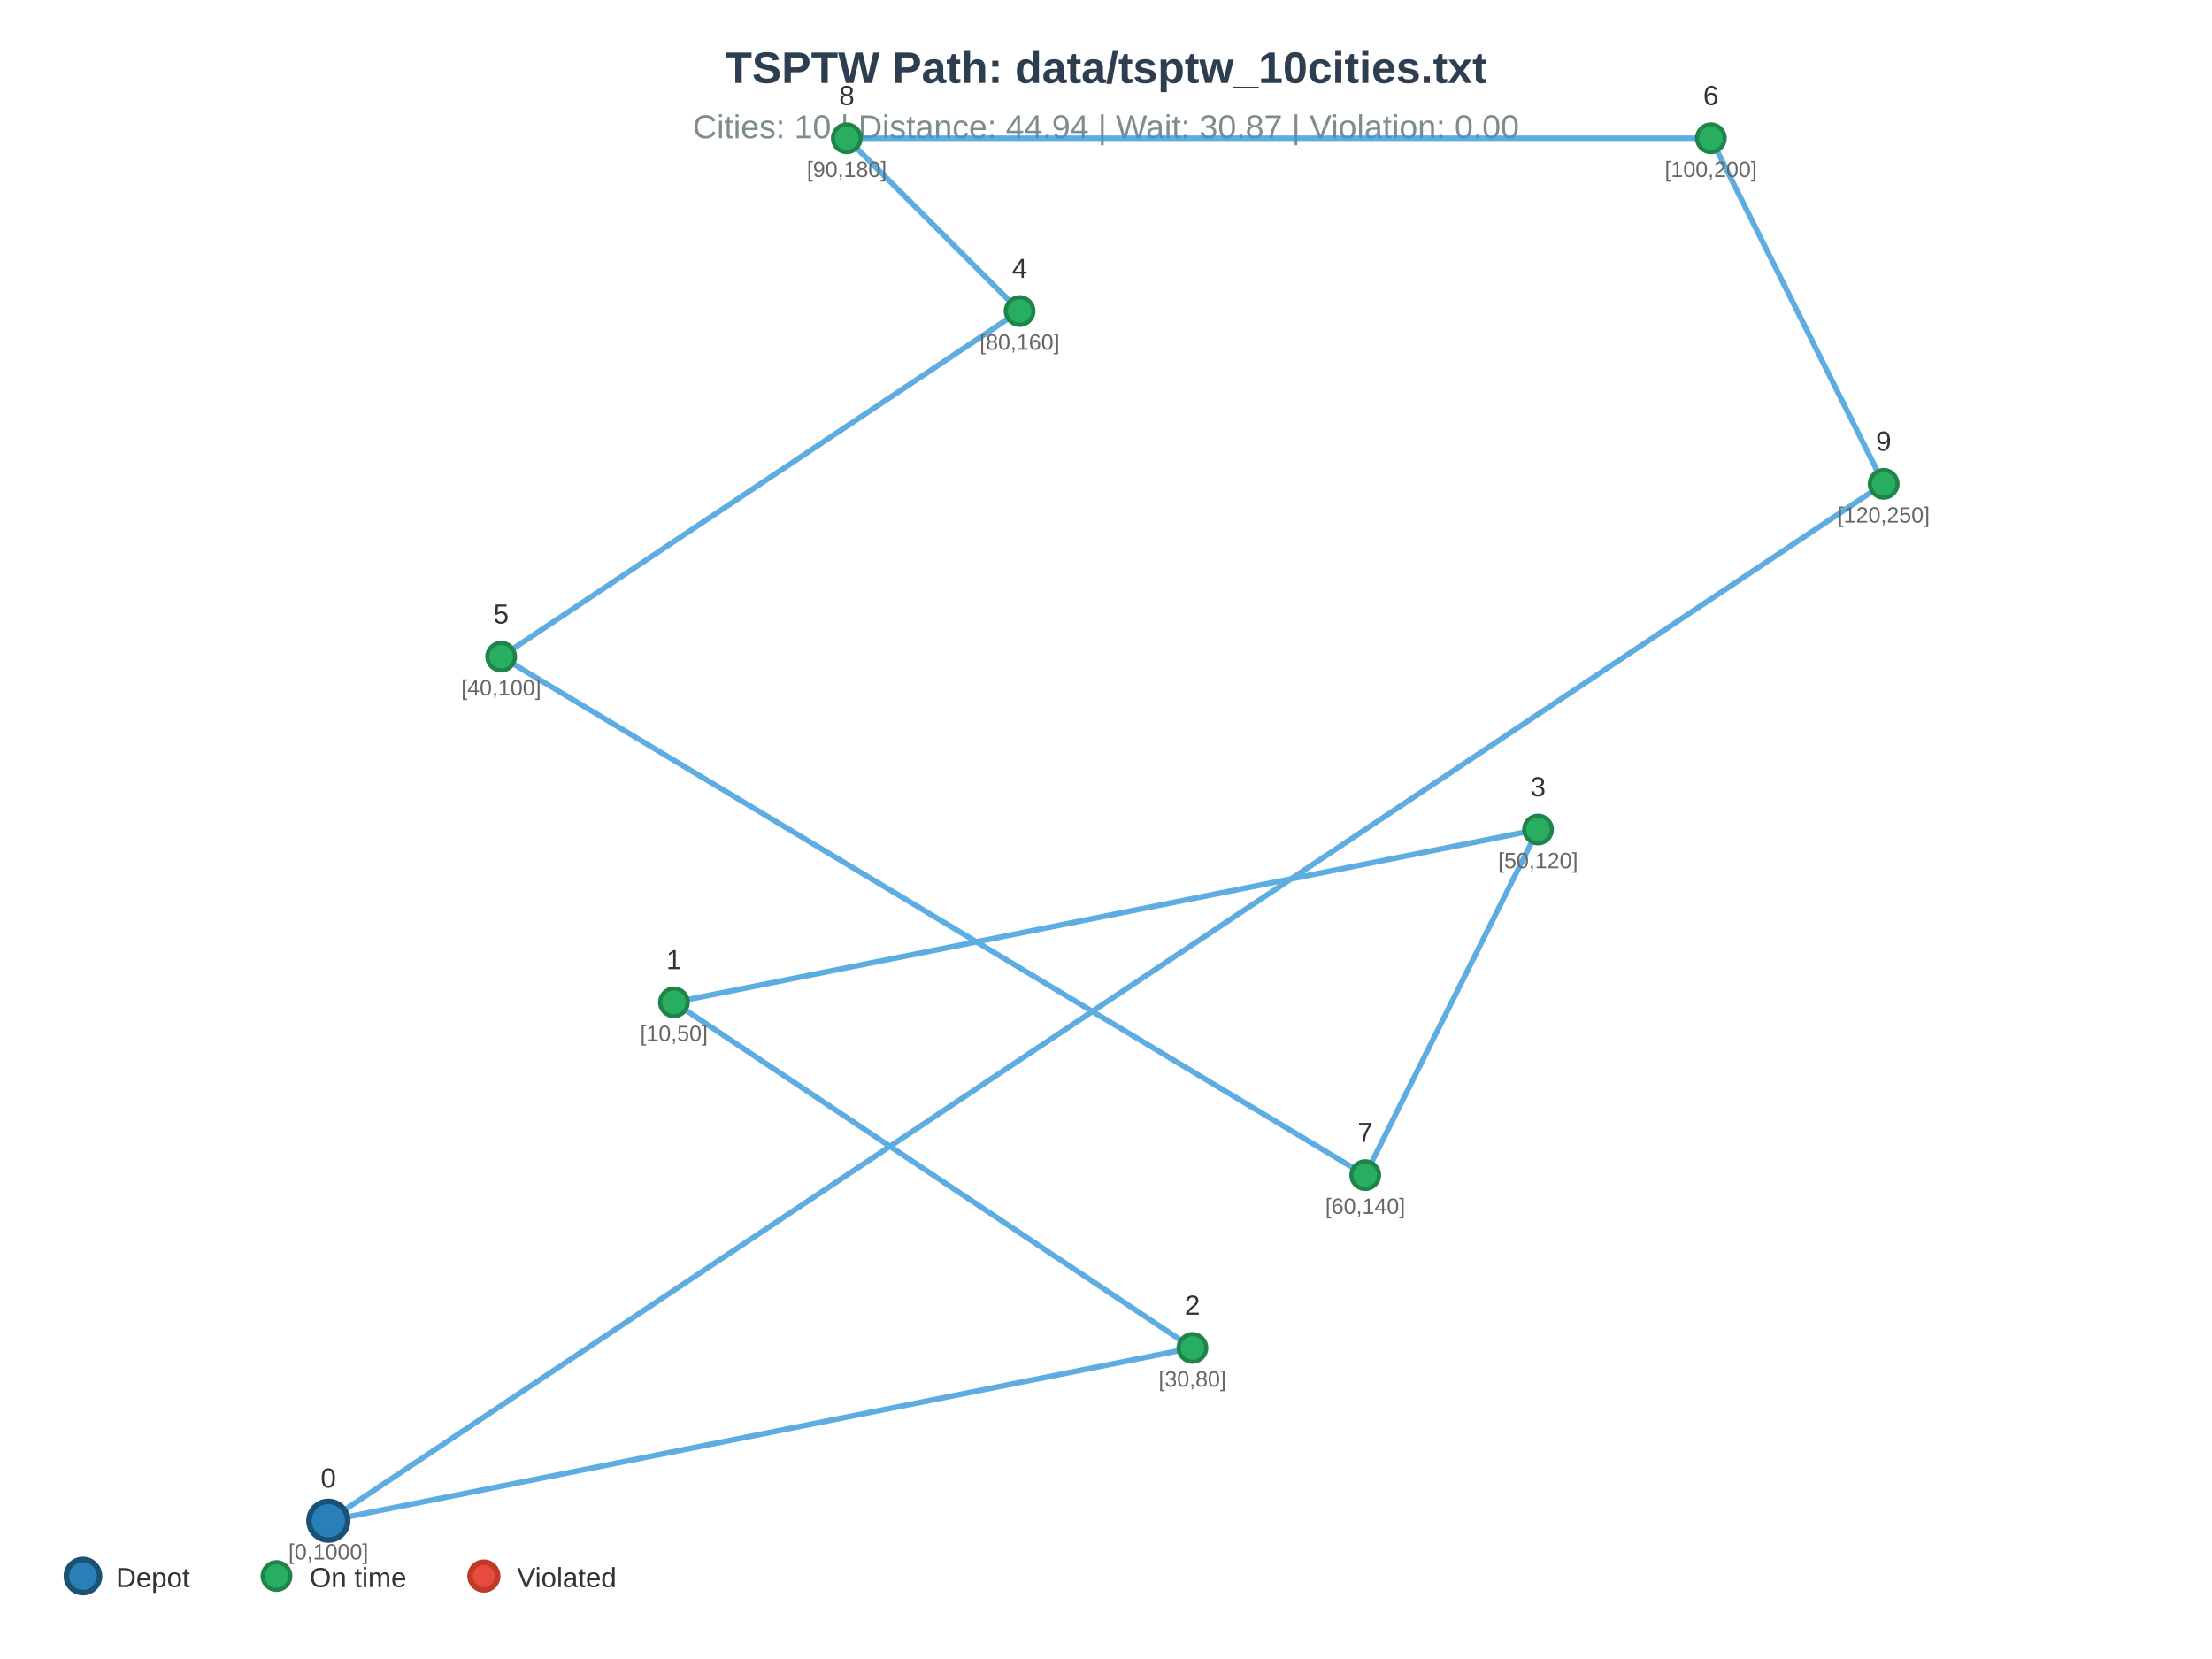
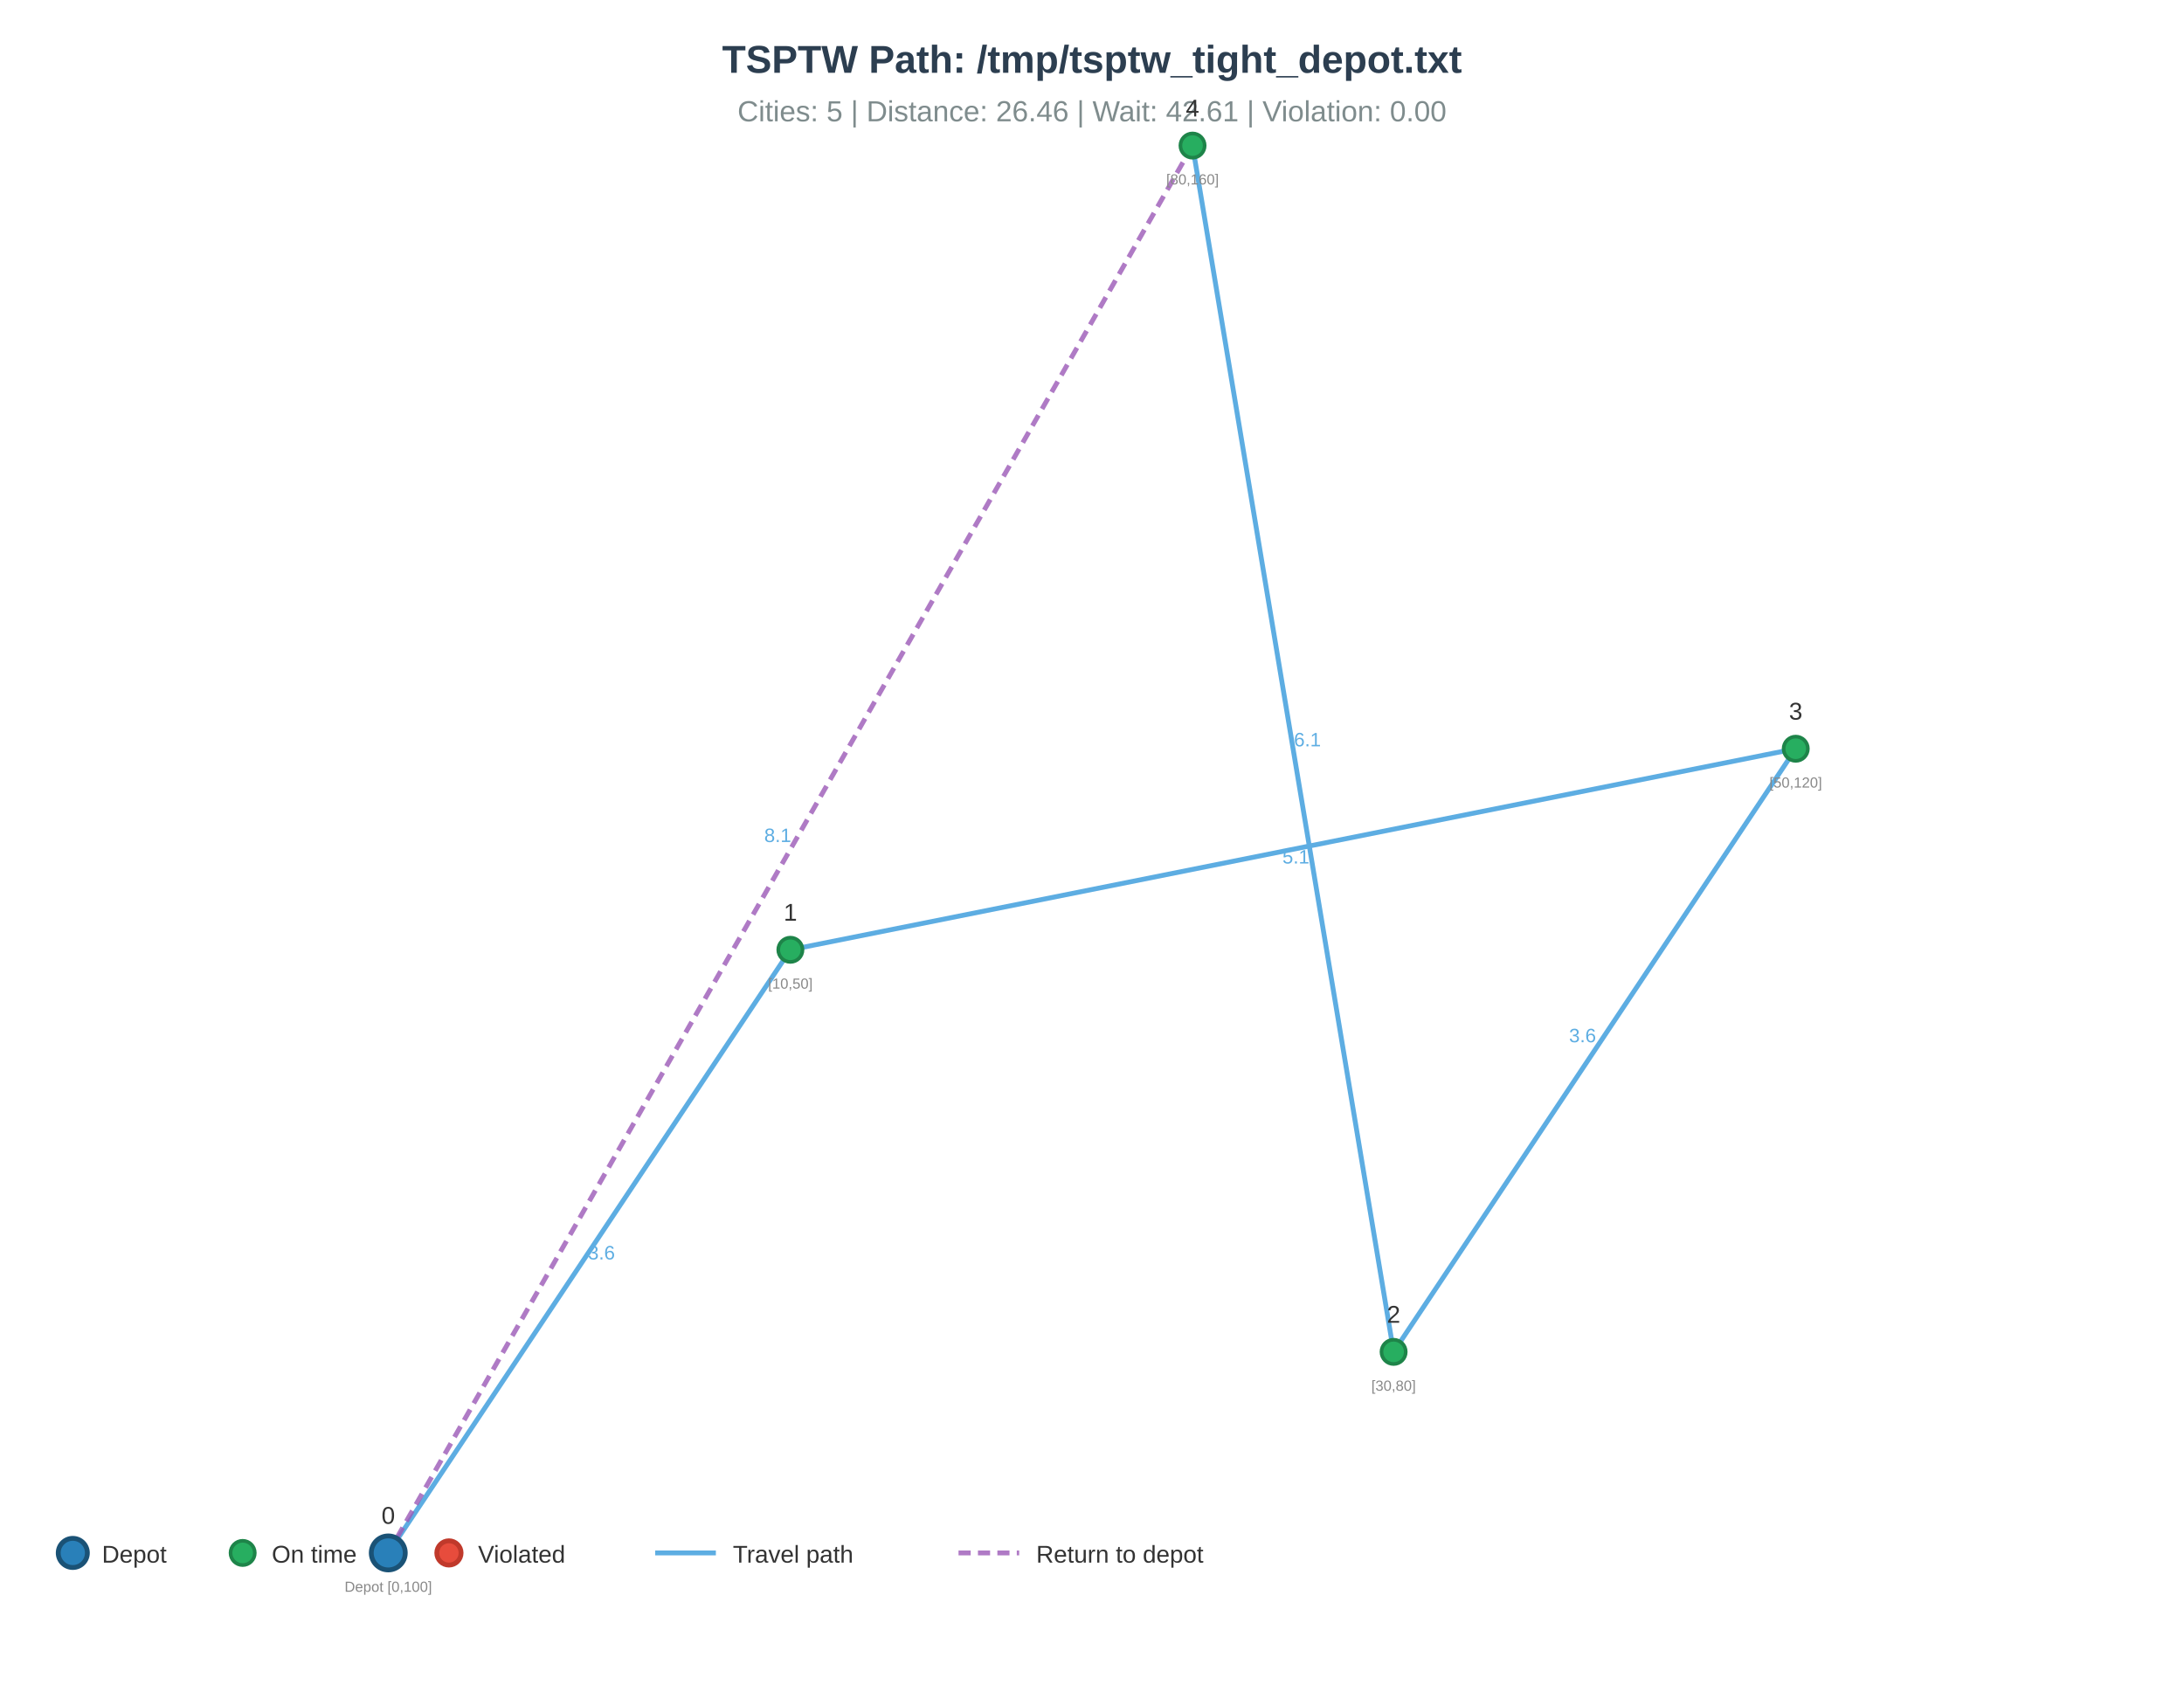
- <svg xmlns="http://www.w3.org/2000/svg" width="800" height="600" viewBox="0 0 800 600">
+ <svg xmlns="http://www.w3.org/2000/svg" width="900" height="700" viewBox="0 0 900 700">
  <style>
    .depot { fill: #2980b9; stroke: #1a5276; stroke-width: 2; }
    .city-ok { fill: #27ae60; stroke: #1e8449; stroke-width: 1.5; }
    .city-violated { fill: #e74c3c; stroke: #c0392b; stroke-width: 2; }
    .path { stroke: #3498db; stroke-width: 2; fill: none; opacity: 0.8; }
-     .path-violated { stroke: #e74c3c; stroke-width: 2; fill: none; opacity: 0.6; stroke-dasharray: 5,3; }
+     .path-return { stroke: #9b59b6; stroke-width: 2; fill: none; opacity: 0.8; stroke-dasharray: 5,3; }
+     .path-return-violated { stroke: #e74c3c; stroke-width: 2.5; fill: none; opacity: 0.9; stroke-dasharray: 5,3; }
    .label { font-family: Arial, sans-serif; font-size: 10px; fill: #333; }
-     .tw-label { font-family: Arial, sans-serif; font-size: 8px; fill: #666; }
+     .tw-label { font-family: Arial, sans-serif; font-size: 6px; fill: #888; }
+     .travel-label { font-family: Arial, sans-serif; font-size: 8px; fill: #5dade2; }
    .title { font-family: Arial, sans-serif; font-size: 16px; font-weight: bold; fill: #2c3e50; }
    .info { font-family: Arial, sans-serif; font-size: 12px; fill: #7f8c8d; }
    .legend-text { font-family: Arial, sans-serif; font-size: 10px; fill: #333; }
  </style>
-   <text x="400" y="30" text-anchor="middle" class="title">TSPTW Path: data/tsptw_10cities.txt</text>
-   <text x="400" y="50" text-anchor="middle" class="info">Cities: 10 | Distance: 44.94 | Wait: 30.87 | Violation: 0.00</text>
-   <circle cx="30" cy="570" r="6" class="depot" />
-   <text x="42" y="574" class="legend-text">Depot</text>
-   <circle cx="100" cy="570" r="5" class="city-ok" />
-   <text x="112" y="574" class="legend-text">On time</text>
-   <circle cx="175" cy="570" r="5" class="city-violated" />
-   <text x="187" y="574" class="legend-text">Violated</text>
-   <path d="M 118.75 550.00 L 431.25 487.50 L 243.75 362.50 L 556.25 300.00 L 493.75 425.00 L 181.25 237.50 L 368.75 112.50 L 306.25 50.00 L 618.75 50.00 L 681.25 175.00 L 118.75 550.00 Z" class="path" />
-   <circle cx="118.75" cy="550.00" r="7.0" class="depot" />
-   <text x="118.75" y="538.00" text-anchor="middle" class="label">0</text>
-   <text x="118.75" y="564.00" text-anchor="middle" class="tw-label">[0,1000]</text>
-   <circle cx="431.25" cy="487.50" r="5.0" class="city-ok" />
-   <text x="431.25" y="475.50" text-anchor="middle" class="label">2</text>
-   <text x="431.25" y="501.50" text-anchor="middle" class="tw-label">[30,80]</text>
-   <circle cx="243.75" cy="362.50" r="5.0" class="city-ok" />
-   <text x="243.75" y="350.50" text-anchor="middle" class="label">1</text>
-   <text x="243.75" y="376.50" text-anchor="middle" class="tw-label">[10,50]</text>
-   <circle cx="556.25" cy="300.00" r="5.0" class="city-ok" />
-   <text x="556.25" y="288.00" text-anchor="middle" class="label">3</text>
-   <text x="556.25" y="314.00" text-anchor="middle" class="tw-label">[50,120]</text>
-   <circle cx="493.75" cy="425.00" r="5.0" class="city-ok" />
-   <text x="493.75" y="413.00" text-anchor="middle" class="label">7</text>
-   <text x="493.75" y="439.00" text-anchor="middle" class="tw-label">[60,140]</text>
-   <circle cx="181.25" cy="237.50" r="5.0" class="city-ok" />
-   <text x="181.25" y="225.50" text-anchor="middle" class="label">5</text>
-   <text x="181.25" y="251.50" text-anchor="middle" class="tw-label">[40,100]</text>
-   <circle cx="368.75" cy="112.50" r="5.0" class="city-ok" />
-   <text x="368.75" y="100.50" text-anchor="middle" class="label">4</text>
-   <text x="368.75" y="126.50" text-anchor="middle" class="tw-label">[80,160]</text>
-   <circle cx="306.25" cy="50.00" r="5.0" class="city-ok" />
-   <text x="306.25" y="38.00" text-anchor="middle" class="label">8</text>
-   <text x="306.25" y="64.00" text-anchor="middle" class="tw-label">[90,180]</text>
-   <circle cx="618.75" cy="50.00" r="5.0" class="city-ok" />
-   <text x="618.75" y="38.00" text-anchor="middle" class="label">6</text>
-   <text x="618.75" y="64.00" text-anchor="middle" class="tw-label">[100,200]</text>
-   <circle cx="681.25" cy="175.00" r="5.0" class="city-ok" />
-   <text x="681.25" y="163.00" text-anchor="middle" class="label">9</text>
-   <text x="681.25" y="189.00" text-anchor="middle" class="tw-label">[120,250]</text>
+   <text x="450" y="30" text-anchor="middle" class="title">TSPTW Path: /tmp/tsptw_tight_depot.txt</text>
+   <text x="450" y="50" text-anchor="middle" class="info">Cities: 5 | Distance: 26.46 | Wait: 42.61 | Violation: 0.00</text>
+   <circle cx="30" cy="640" r="6" class="depot" />
+   <text x="42" y="644" class="legend-text">Depot</text>
+   <circle cx="100" cy="640" r="5" class="city-ok" />
+   <text x="112" y="644" class="legend-text">On time</text>
+   <circle cx="185" cy="640" r="5" class="city-violated" />
+   <text x="197" y="644" class="legend-text">Violated</text>
+   <line x1="270" y1="640" x2="295" y2="640" class="path" />
+   <text x="302" y="644" class="legend-text">Travel path</text>
+   <line x1="395" y1="640" x2="420" y2="640" class="path-return" />
+   <text x="427" y="644" class="legend-text">Return to depot</text>
+   <path d="M 160.00 640.00 L 325.71 391.43 L 740.00 308.57 L 574.29 557.14 L 491.43 60.00" class="path" />
+   <line x1="491.43" y1="60.00" x2="160.00" y2="640.00" class="path-return" />
+   <text x="247.85" y="519.04" text-anchor="middle" class="travel-label">3.6</text>
+   <text x="534.03" y="355.88" text-anchor="middle" class="travel-label">5.1</text>
+   <text x="652.15" y="429.53" text-anchor="middle" class="travel-label">3.6</text>
+   <text x="538.78" y="307.59" text-anchor="middle" class="travel-label">6.1</text>
+   <text x="320.50" y="347.02" text-anchor="middle" class="travel-label">8.1</text>
+   <circle cx="160.00" cy="640.00" r="7.0" class="depot" />
+   <text x="160.00" y="628.00" text-anchor="middle" class="label">0</text>
+   <text x="160.00" y="656.00" text-anchor="middle" class="tw-label">Depot [0,100]</text>
+   <circle cx="325.71" cy="391.43" r="5.0" class="city-ok" />
+   <text x="325.71" y="379.43" text-anchor="middle" class="label">1</text>
+   <text x="325.71" y="407.43" text-anchor="middle" class="tw-label">[10,50]</text>
+   <circle cx="740.00" cy="308.57" r="5.0" class="city-ok" />
+   <text x="740.00" y="296.57" text-anchor="middle" class="label">3</text>
+   <text x="740.00" y="324.57" text-anchor="middle" class="tw-label">[50,120]</text>
+   <circle cx="574.29" cy="557.14" r="5.0" class="city-ok" />
+   <text x="574.29" y="545.14" text-anchor="middle" class="label">2</text>
+   <text x="574.29" y="573.14" text-anchor="middle" class="tw-label">[30,80]</text>
+   <circle cx="491.43" cy="60.00" r="5.0" class="city-ok" />
+   <text x="491.43" y="48.00" text-anchor="middle" class="label">4</text>
+   <text x="491.43" y="76.00" text-anchor="middle" class="tw-label">[80,160]</text>
</svg>
